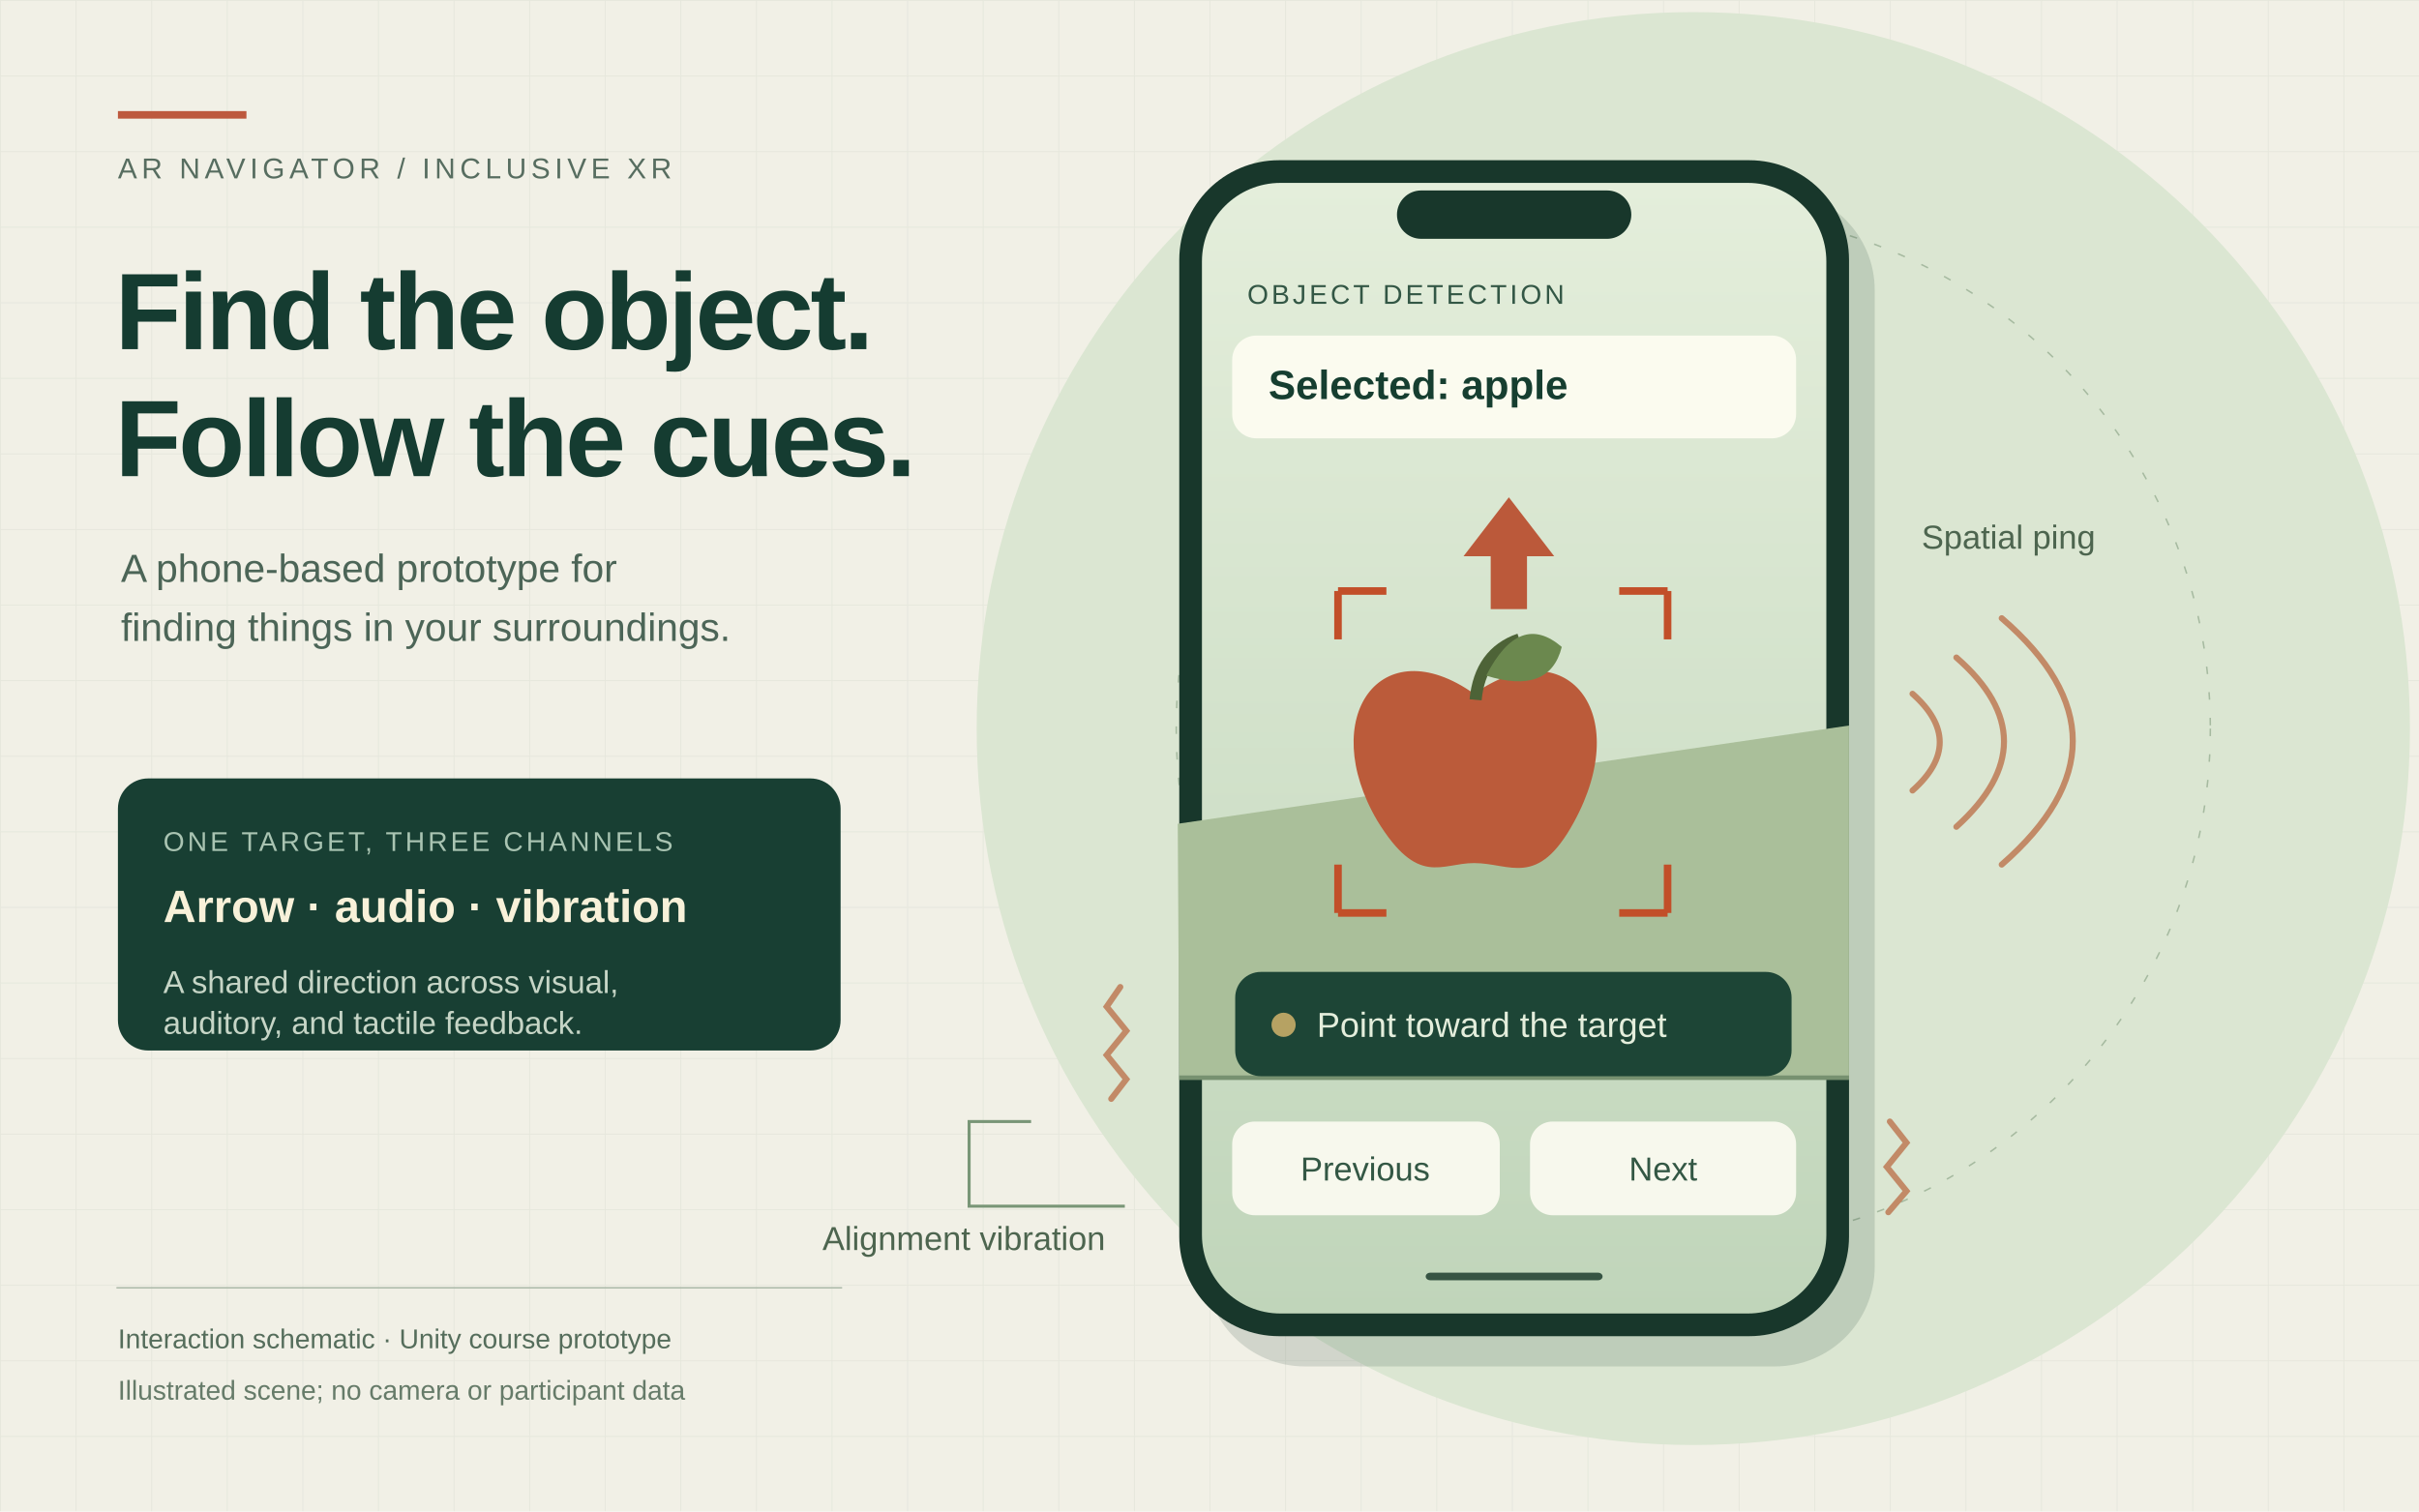
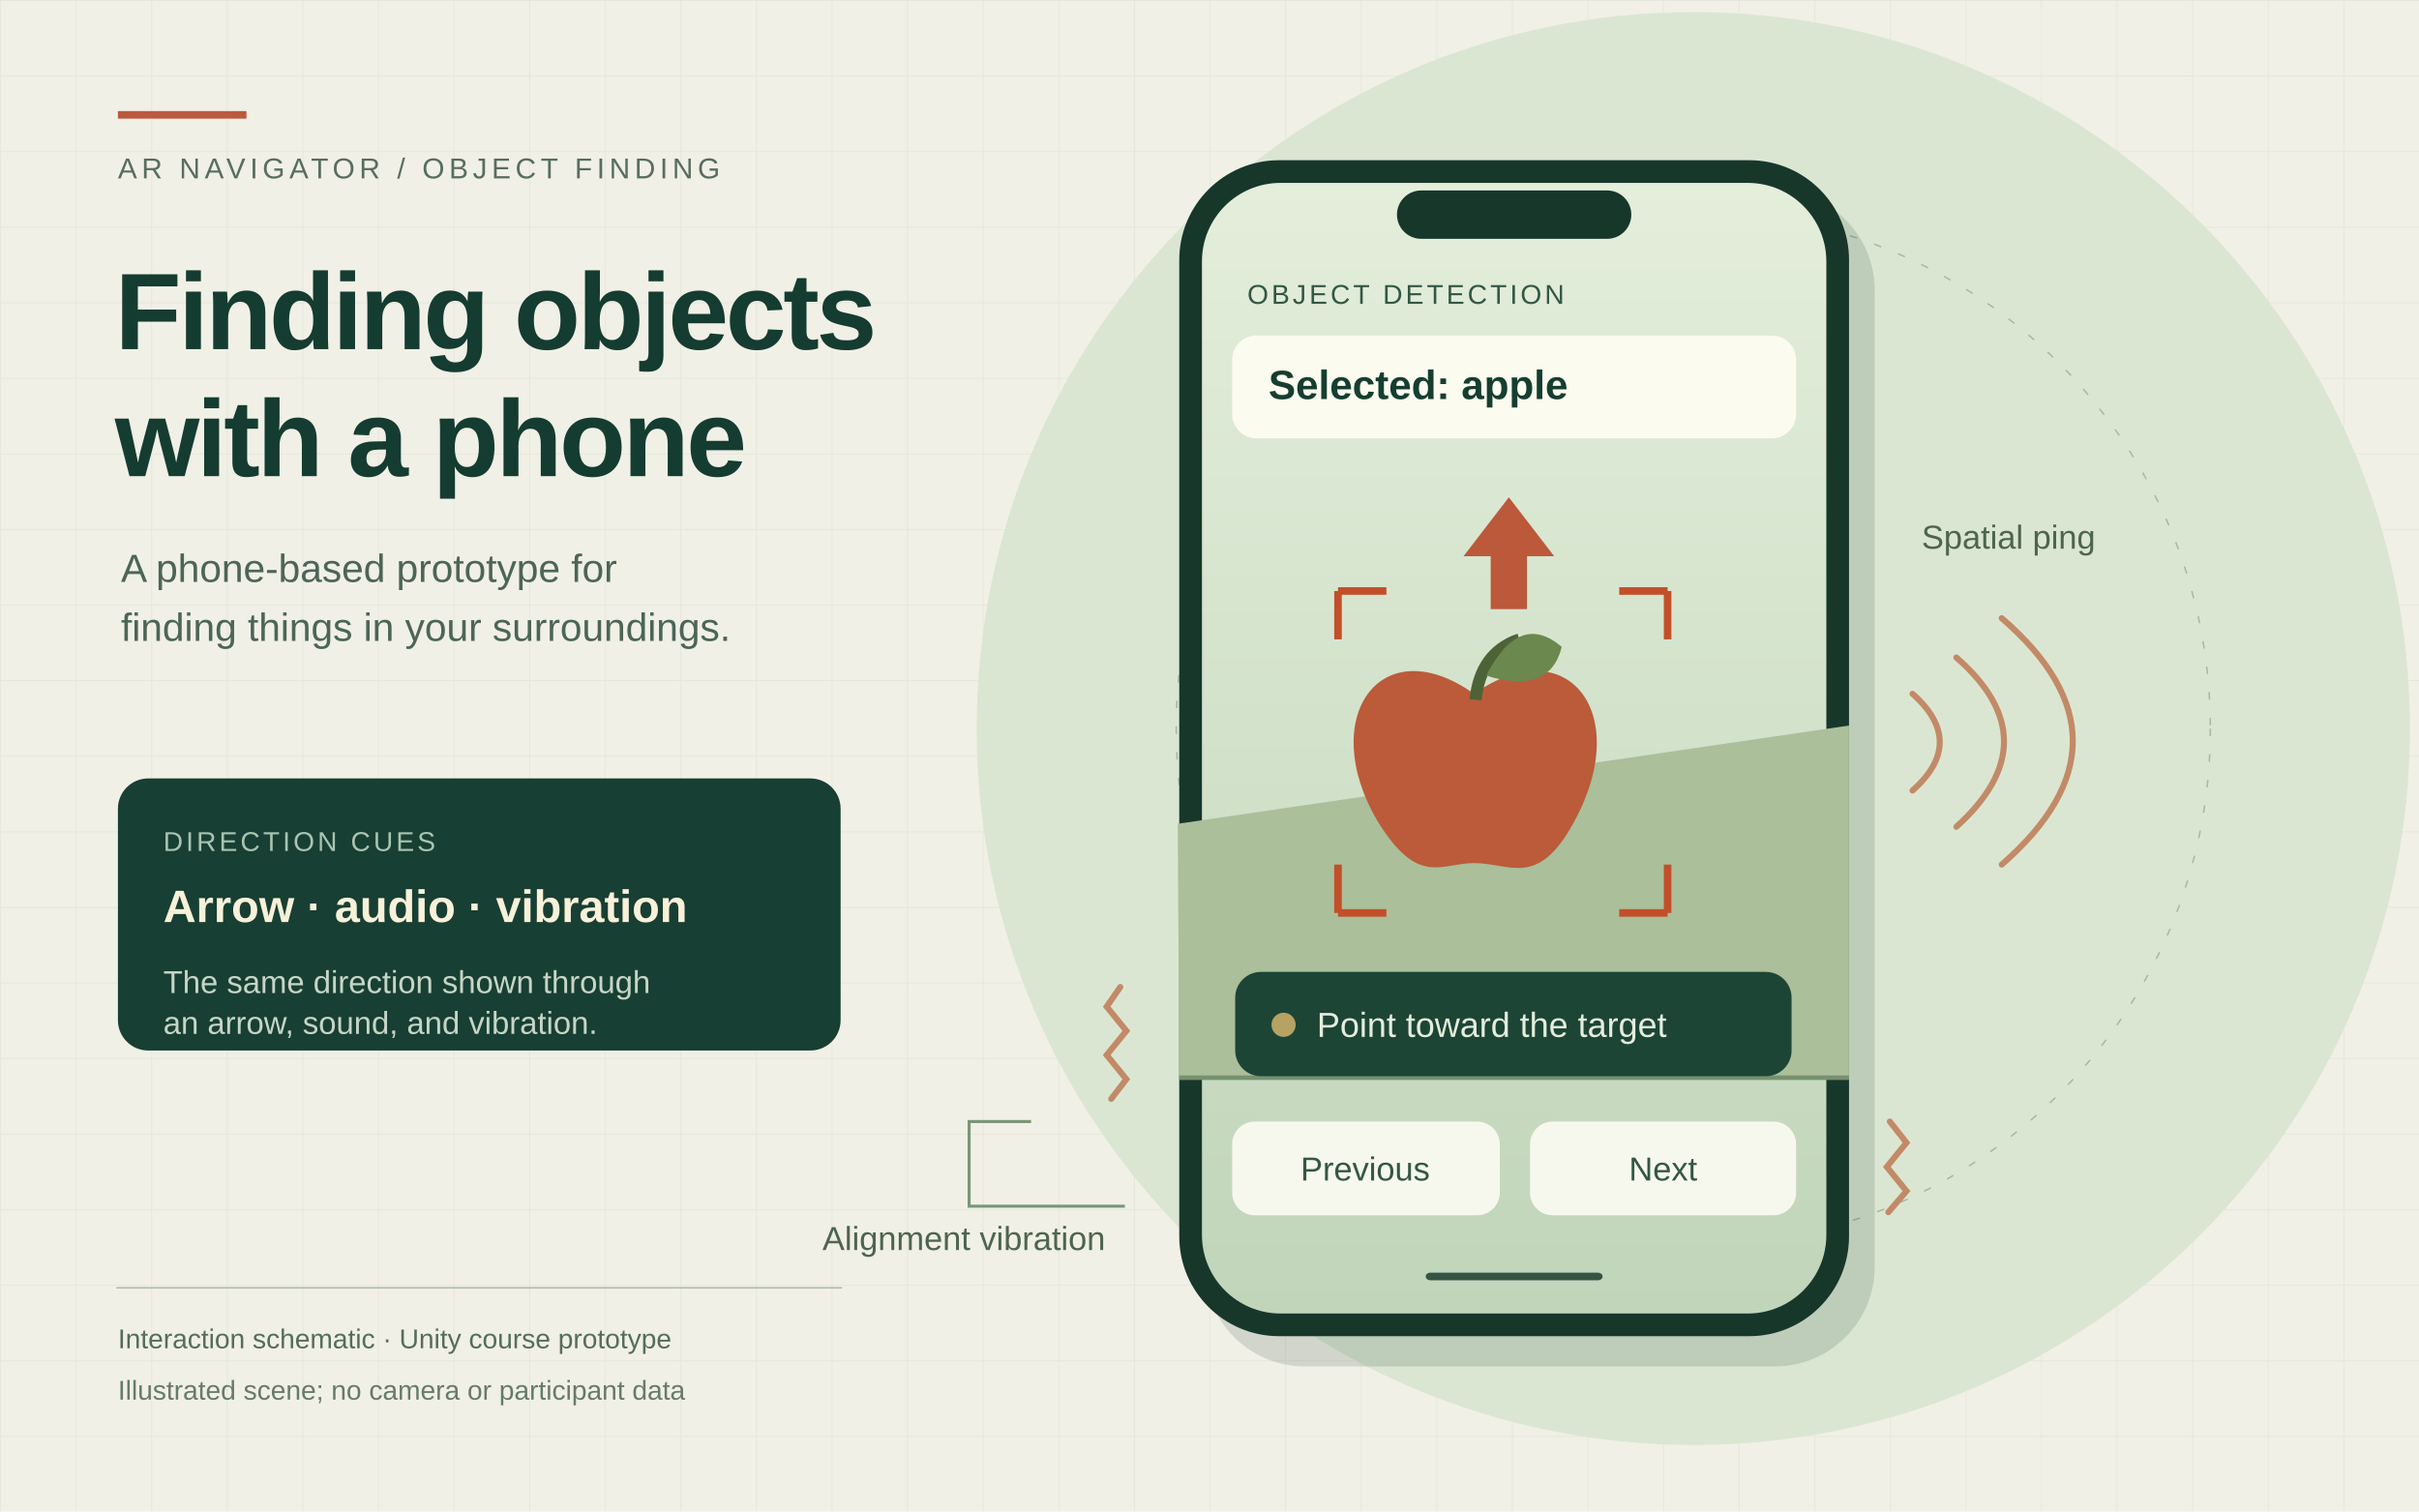
<svg xmlns="http://www.w3.org/2000/svg" width="1600" height="1000" viewBox="0 0 1600 1000" role="img" aria-labelledby="title desc">
  <defs>
    <linearGradient id="screen" x2="0" y2="1">
      <stop stop-color="#e4eedb" />
      <stop offset="1" stop-color="#c0d5ba" />
    </linearGradient>
    <pattern id="grid" width="50" height="50" patternUnits="userSpaceOnUse">
      <path d="M50 0H0V50" fill="none" stroke="#36514a" stroke-opacity=".065" />
    </pattern>
    <style>text{font-family:Arial,Helvetica,sans-serif}.signal{animation:ping 4s ease-in-out 1;opacity:.75}@keyframes ping{0%,100%{opacity:.75}45%{opacity:1}}@media(prefers-reduced-motion:reduce){.signal{animation:none}}</style>
  </defs>
  <rect width="1600" height="1000" fill="#f1f0e6" />
  <rect width="1600" height="1000" fill="url(#grid)" />
  <circle cx="1120" cy="482" r="474" fill="#dbe6d2" />
  <circle cx="1120" cy="482" r="342" fill="none" stroke="#a6baa0" stroke-dasharray="5 12" />
  <path d="M78 76h85" stroke="#bd593e" stroke-width="5" />
-   <text x="78" y="118" fill="#576d60" font-size="19" letter-spacing="3">AR NAVIGATOR / INCLUSIVE XR</text>
-   <text x="76" y="231" fill="#153c31" font-size="72" font-weight="700" letter-spacing="-2">Find the object.</text>
-   <text x="76" y="315" fill="#153c31" font-size="72" font-weight="700" letter-spacing="-2">Follow the cues.</text>
+   <text x="78" y="118" fill="#576d60" font-size="19" letter-spacing="3">AR NAVIGATOR / OBJECT FINDING</text>
+   <text x="76" y="231" fill="#153c31" font-size="72" font-weight="700" letter-spacing="-2">Finding objects</text>
+   <text x="76" y="315" fill="#153c31" font-size="72" font-weight="700" letter-spacing="-2">with a phone</text>
  <text x="80" y="385" fill="#4c6557" font-size="26">A phone-based prototype for</text>
  <text x="80" y="424" fill="#4c6557" font-size="26">finding things in your surroundings.</text>
  <g transform="translate(78 515)">
    <rect width="478" height="180" rx="20" fill="#183f33" />
-     <text x="30" y="48" fill="#a9c4b2" font-size="18" letter-spacing="2">ONE TARGET, THREE CHANNELS</text>
+     <text x="30" y="48" fill="#a9c4b2" font-size="18" letter-spacing="2">DIRECTION CUES</text>
    <text x="30" y="95" fill="#f8f1d9" font-size="30" font-weight="700">Arrow · audio · vibration</text>
-     <text x="30" y="142" fill="#c6d5c6" font-size="21">A shared direction across visual,</text>
-     <text x="30" y="169" fill="#c6d5c6" font-size="21">auditory, and tactile feedback.</text>
+     <text x="30" y="142" fill="#c6d5c6" font-size="21">The same direction shown through</text>
+     <text x="30" y="169" fill="#c6d5c6" font-size="21">an arrow, sound, and vibration.</text>
  </g>
  <g transform="translate(780 106)">
    <rect x="17" y="20" width="443" height="778" rx="66" fill="#1a3a2c" opacity=".15" />
    <rect width="443" height="778" rx="66" fill="#18372b" />
    <rect x="15" y="15" width="413" height="748" rx="52" fill="url(#screen)" />
    <rect x="144" y="20" width="155" height="32" rx="16" fill="#18372b" />
    <text x="45" y="95" fill="#335745" font-size="18" letter-spacing="2">OBJECT DETECTION</text>
    <rect x="35" y="116" width="373" height="68" rx="16" fill="#fbfbef" />
    <text x="59" y="158" fill="#163e30" font-size="27" font-weight="700">Selected: apple</text>
    <path d="M-1 439L443 374V608H0" fill="#aabf9a" />
    <path d="M0 607H443" stroke="#779170" stroke-width="3" />
    <g transform="translate(210 382)">
      <path d="M-15-29c-62-44-104 16-64 84c27 44 42 28 64 28c24 0 42 17 66-27c40-73-5-128-66-85Z" fill="#bb5b3a" />
      <path d="M-14-25q3-31 29-40" stroke="#4d6337" stroke-width="8" fill="none" />
      <path d="M-7-41q22-43 50-19q-8 32-50 19" fill="#6b884e" />
    </g>
    <path d="M105 285h32M105 285v32M323 285h-32M323 285v32M105 498h32M105 498v-32M323 498h-32M323 498v-32" fill="none" stroke="#c24f29" stroke-width="5" />
    <path d="M218 223l-30 39h18v35h24v-35h18Z" fill="#bb593a" />
    <rect x="37" y="537" width="368" height="69" rx="17" fill="#1d4536" />
    <circle class="signal" cx="69" cy="572" r="8" fill="#eac272" />
    <text x="91" y="580" fill="#e4eedc" font-size="23">Point toward the target</text>
    <rect x="35" y="636" width="177" height="62" rx="15" fill="#f7f8ed" />
    <rect x="232" y="636" width="176" height="62" rx="15" fill="#f7f8ed" />
    <text x="123" y="675" fill="#335744" font-size="22" text-anchor="middle">Previous</text>
    <text x="320" y="675" fill="#335744" font-size="22" text-anchor="middle">Next</text>
    <rect x="163" y="736" width="117" height="5" rx="3" fill="#365443" />
  </g>
  <g class="signal" stroke="#b96b43" stroke-width="4" fill="none" stroke-linecap="round">
    <path d="M1265 459q36 32 0 64M1294 435q63 55 0 112M1324 409q94 81 0 163" />
    <path d="M741 653l-9 13 13 16-13 16 13 16-10 13" />
    <path d="M1250 742l11 14-13 16 13 16-12 14" />
  </g>
  <text x="1271" y="363" fill="#4d654f" font-size="22">Spatial ping</text>
  <path d="M682 742h-41v56h103" fill="none" stroke="#799677" stroke-width="2" />
  <text x="544" y="827" fill="#4d654f" font-size="22">Alignment vibration</text>
  <path d="M77 852h480" stroke="#adbaaa" />
  <text x="78" y="892" fill="#556d5b" font-size="18">Interaction schematic · Unity course prototype</text>
  <text x="78" y="926" fill="#667b69" font-size="18">Illustrated scene; no camera or participant data</text>
</svg>
